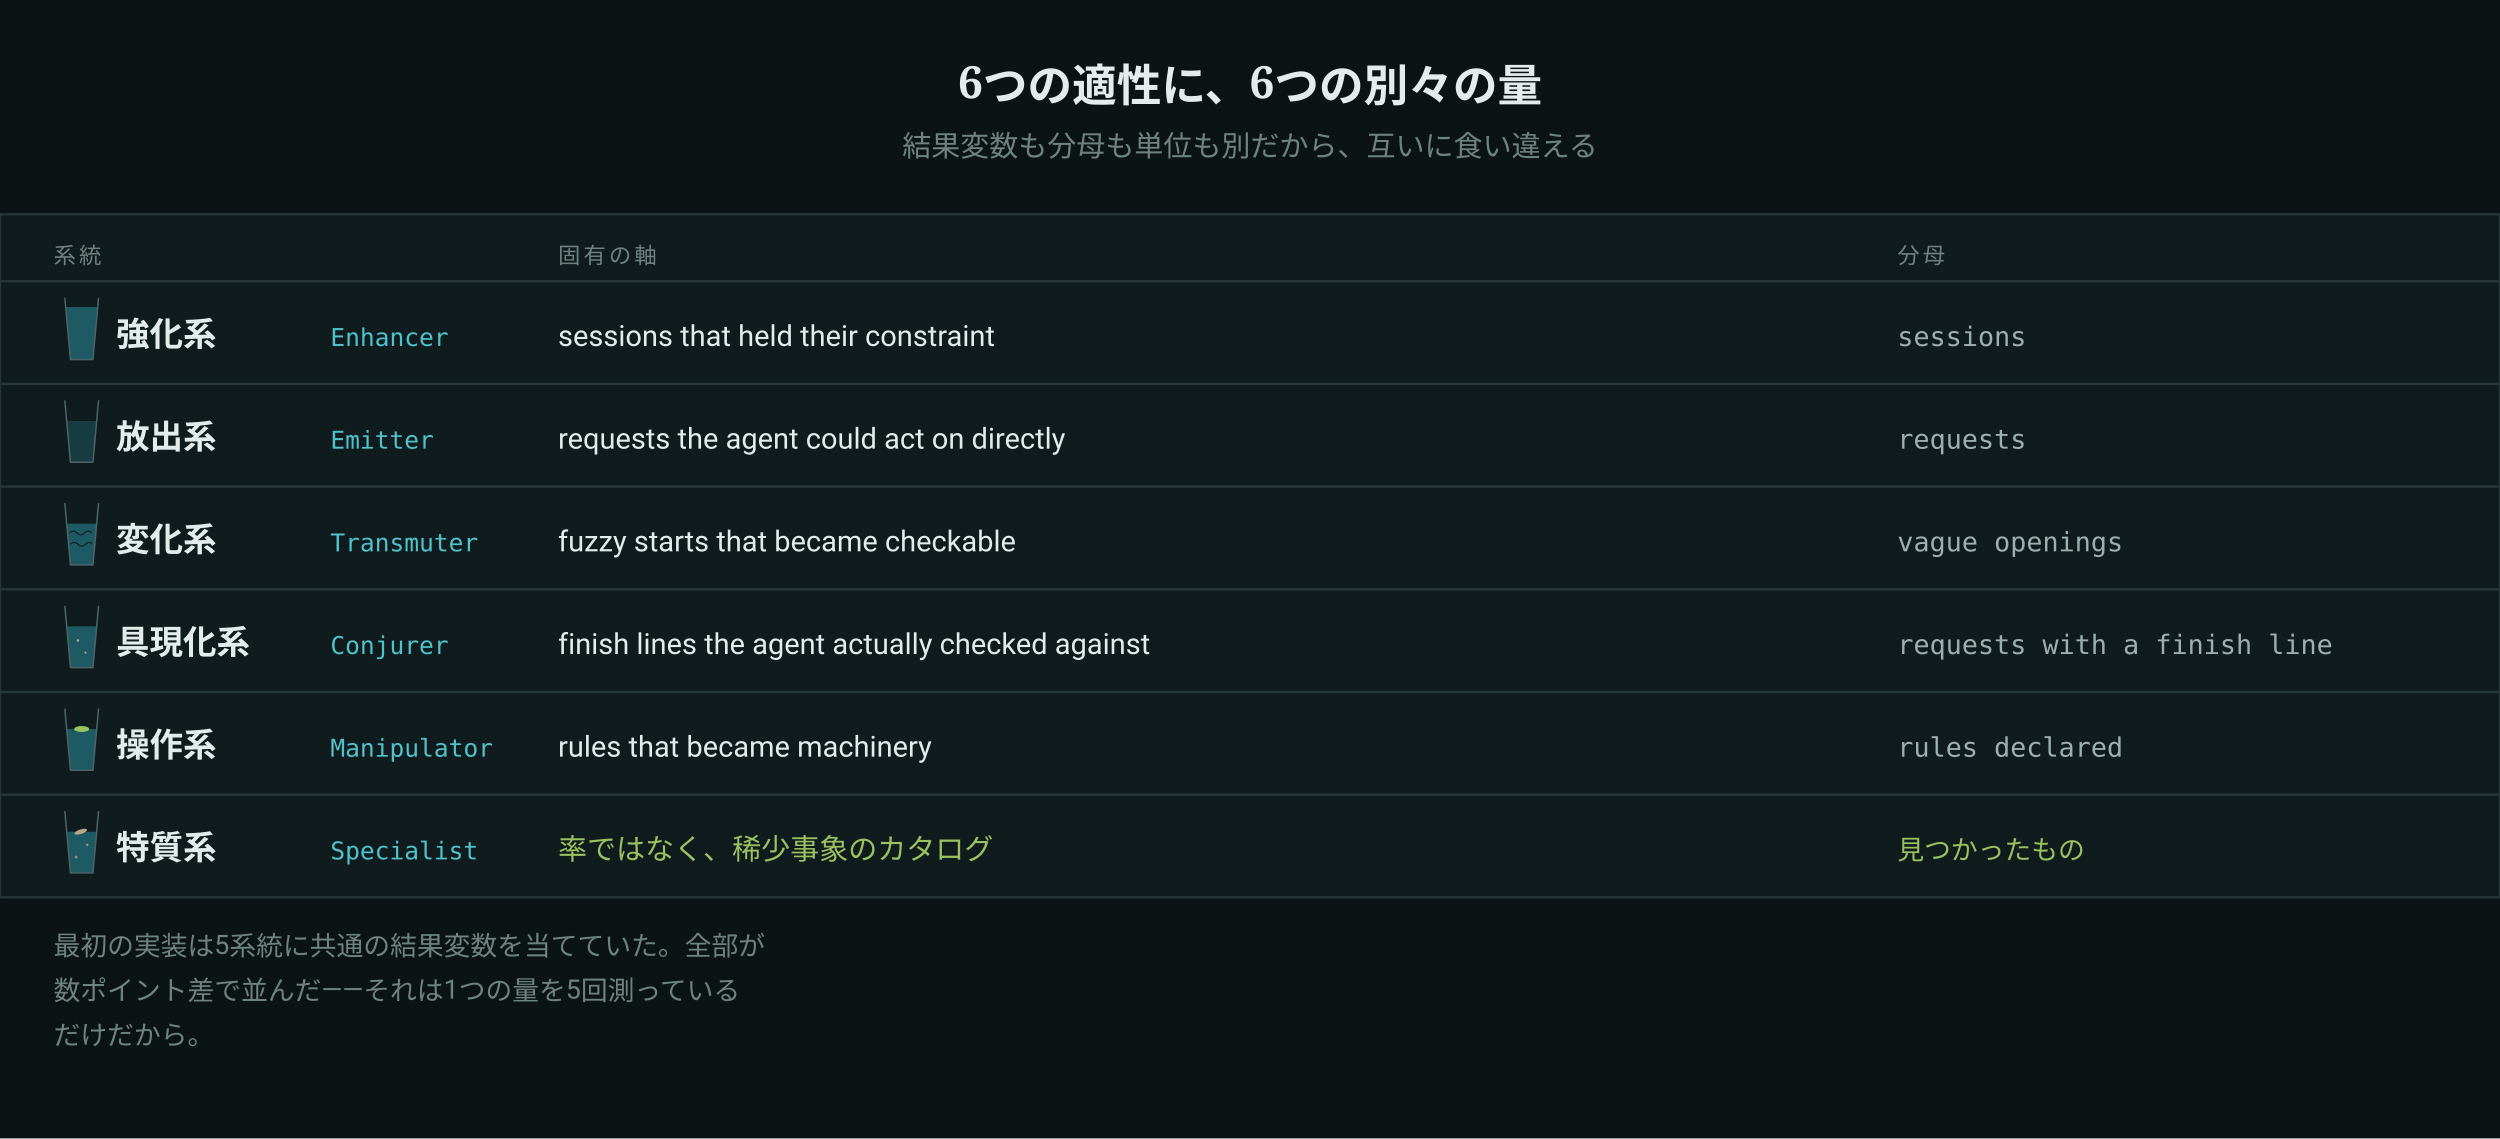
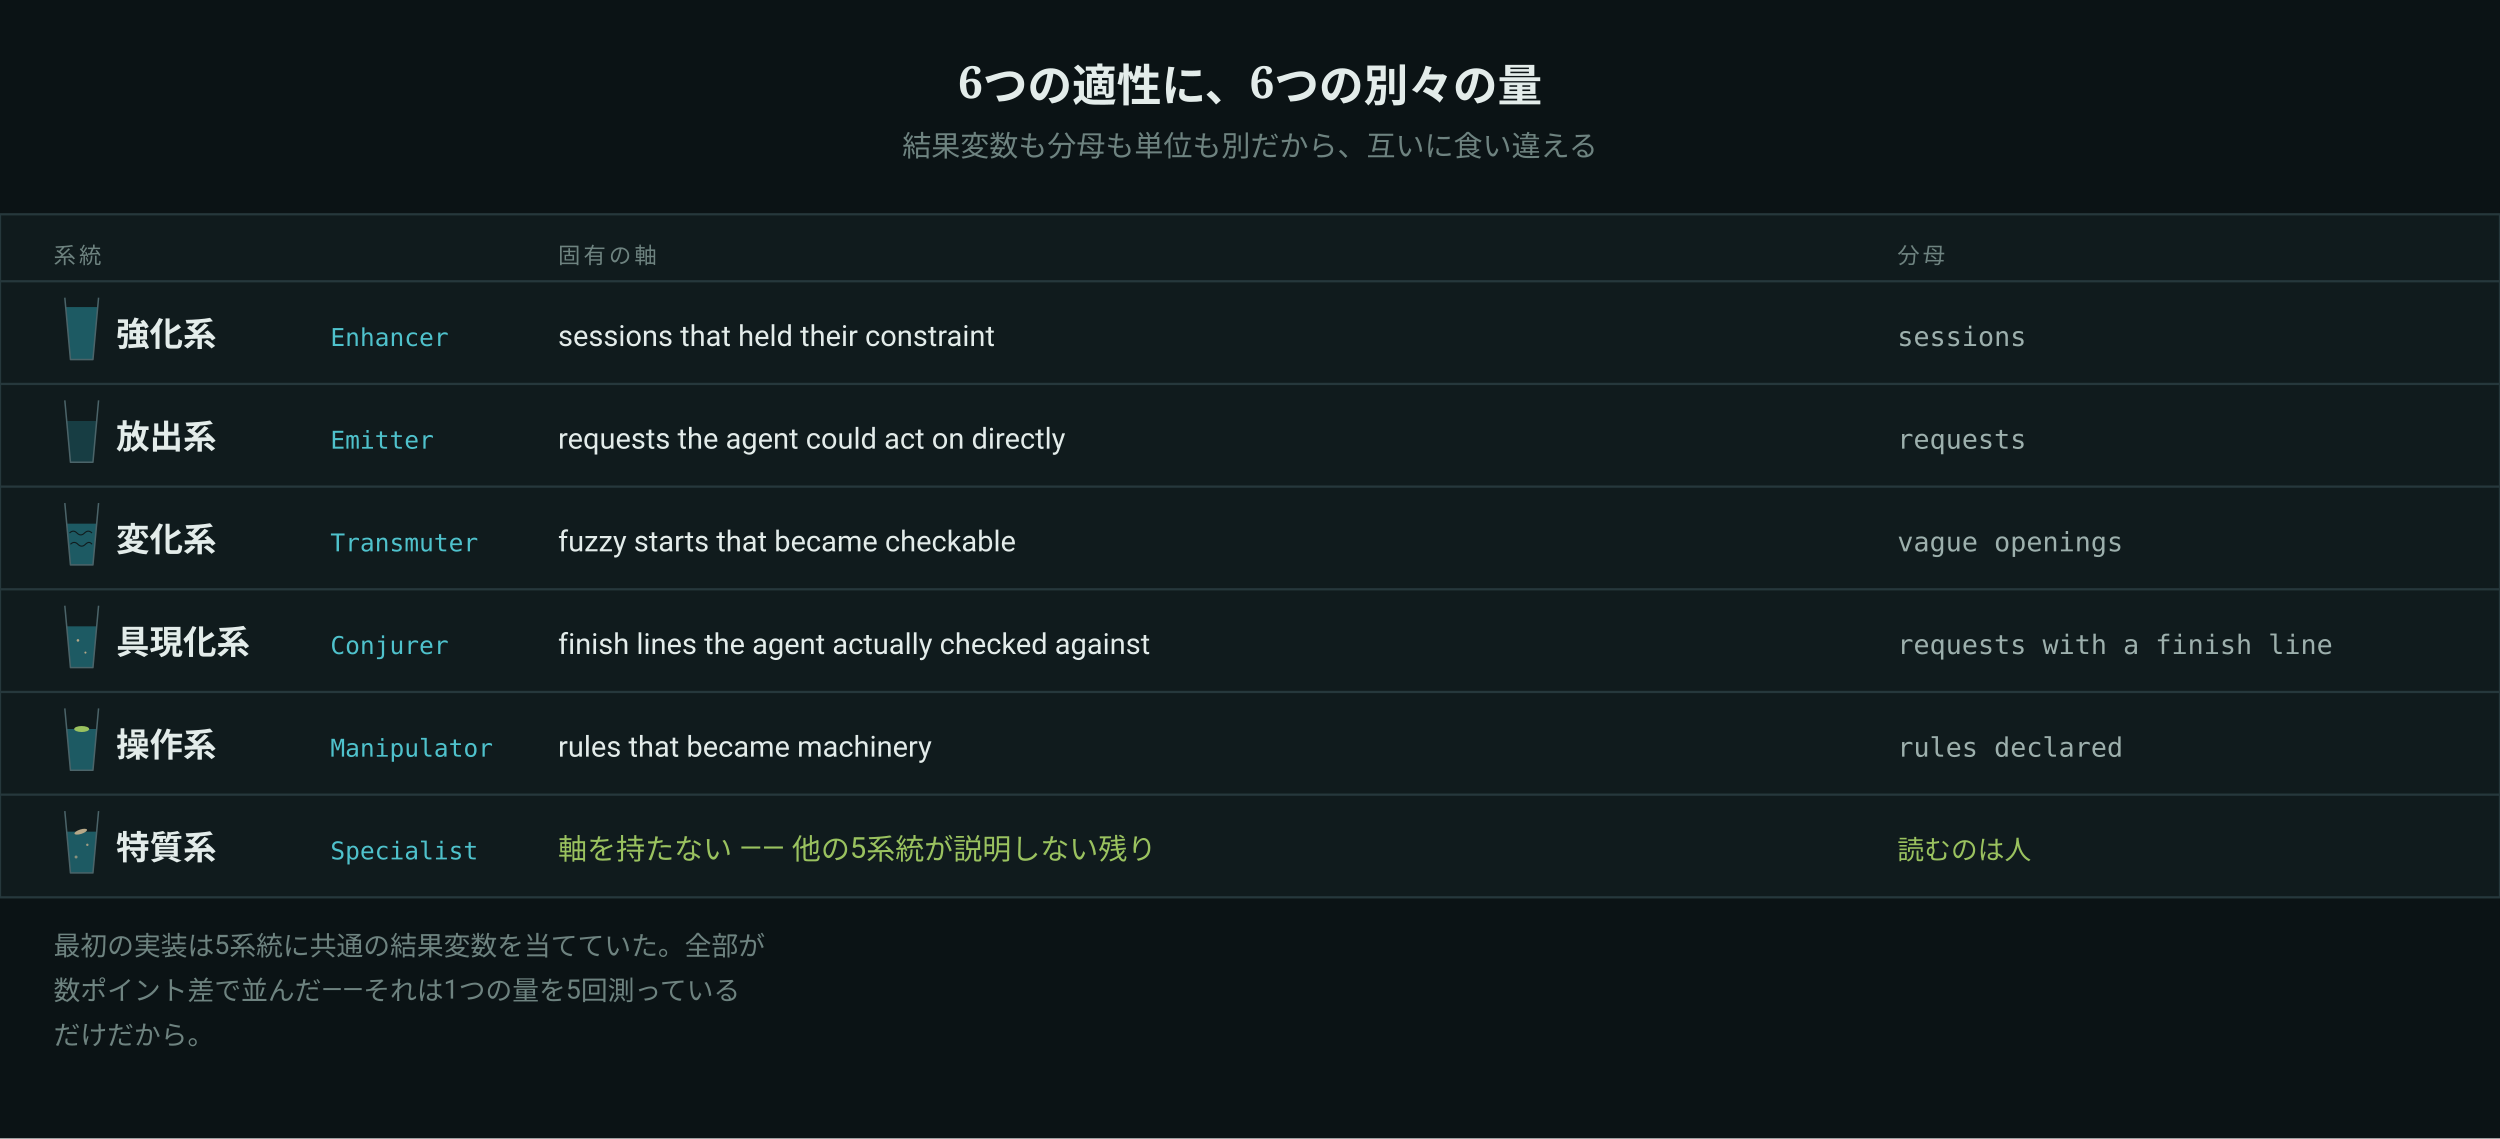
<svg xmlns="http://www.w3.org/2000/svg" viewBox="0 0 1120 510" width="1120" height="510" role="img" aria-label="each aptitude measured against its own outcome, with its own denominator">
  <rect width="1120" height="510" fill="#0b1315" />
  <text x="560" y="44" font-family="Georgia,'Hiragino Mincho ProN','Yu Mincho',serif" font-size="20" fill="#e3ecea" text-anchor="middle" font-weight="700">6つの適性に、6つの別々の量</text>
  <text x="560" y="70" font-family="system-ui,-apple-system,'Segoe UI',Roboto,'Hiragino Sans','Yu Gothic UI',Meiryo,sans-serif" font-size="13" fill="#6e8380" text-anchor="middle" font-weight="400">結果変数も分母も単位も別だから、互いに食い違える</text>
  <rect x="0" y="96" width="1120" height="306" fill="#101b1d" stroke="#26383c" />
  <text x="24" y="118" font-family="ui-monospace,'Cascadia Mono',Consolas,monospace" font-size="10" fill="#6e8380" text-anchor="start" font-weight="400" letter-spacing="1.4">系統</text>
  <text x="250" y="118" font-family="ui-monospace,'Cascadia Mono',Consolas,monospace" font-size="10" fill="#6e8380" text-anchor="start" font-weight="400" letter-spacing="1.4">固有の軸</text>
  <text x="850" y="118" font-family="ui-monospace,'Cascadia Mono',Consolas,monospace" font-size="10" fill="#6e8380" text-anchor="start" font-weight="400" letter-spacing="1.4">分母</text>
  <path d="M0 126 L1120 126" stroke="#26383c" stroke-width="1" />
  <g transform="translate(24,130) scale(0.42)">
    <path fill="#1d5a63" d="M13 18 L47 18 L42 74 L18 74 Z" />
    <path fill="none" stroke="#4b6469" stroke-width="1.6" stroke-linejoin="round" d="M12 8 L18 74 L42 74 L48 8" />
  </g>
  <text x="52" y="155" font-family="Georgia,'Hiragino Mincho ProN','Yu Mincho',serif" font-size="15" fill="#e3ecea" text-anchor="start" font-weight="700">強化系</text>
  <text x="148" y="155" font-family="ui-monospace,'Cascadia Mono',Consolas,monospace" font-size="11" fill="#4fc2cc" text-anchor="start" font-weight="400">Enhancer</text>
  <text x="250" y="155" font-family="system-ui,-apple-system,'Segoe UI',Roboto,'Hiragino Sans','Yu Gothic UI',Meiryo,sans-serif" font-size="13" fill="#e3ecea" text-anchor="start" font-weight="400">sessions that held their constraint</text>
  <text x="850" y="155" font-family="ui-monospace,'Cascadia Mono',Consolas,monospace" font-size="12" fill="#9db0ad" text-anchor="start" font-weight="400">sessions</text>
  <path d="M0 172 L1120 172" stroke="#26383c" stroke-width="1" />
  <g transform="translate(24,176) scale(0.42)">
    <path fill="#1d5a63" d="M14 30 L46 30 L42 74 L18 74 Z" opacity=".55" />
    <path fill="none" stroke="#4b6469" stroke-width="1.6" stroke-linejoin="round" d="M12 8 L18 74 L42 74 L48 8" />
  </g>
  <text x="52" y="201" font-family="Georgia,'Hiragino Mincho ProN','Yu Mincho',serif" font-size="15" fill="#e3ecea" text-anchor="start" font-weight="700">放出系</text>
  <text x="148" y="201" font-family="ui-monospace,'Cascadia Mono',Consolas,monospace" font-size="11" fill="#4fc2cc" text-anchor="start" font-weight="400">Emitter</text>
  <text x="250" y="201" font-family="system-ui,-apple-system,'Segoe UI',Roboto,'Hiragino Sans','Yu Gothic UI',Meiryo,sans-serif" font-size="13" fill="#e3ecea" text-anchor="start" font-weight="400">requests the agent could act on directly</text>
  <text x="850" y="201" font-family="ui-monospace,'Cascadia Mono',Consolas,monospace" font-size="12" fill="#9db0ad" text-anchor="start" font-weight="400">requests</text>
  <path d="M0 218 L1120 218" stroke="#26383c" stroke-width="1" />
  <g transform="translate(24,222) scale(0.42)">
    <path fill="#1d5a63" d="M14 30 L46 30 L42 74 L18 74 Z" />
    <path fill="none" stroke="#101b1d" stroke-width="1.2" d="M17 40 q4 -4 8 0 t8 0 t8 0" />
    <path fill="none" stroke="#101b1d" stroke-width="1.2" d="M18 52 q4 -4 8 0 t8 0 t7 0" />
    <path fill="none" stroke="#4b6469" stroke-width="1.6" stroke-linejoin="round" d="M12 8 L18 74 L42 74 L48 8" />
  </g>
  <text x="52" y="247" font-family="Georgia,'Hiragino Mincho ProN','Yu Mincho',serif" font-size="15" fill="#e3ecea" text-anchor="start" font-weight="700">変化系</text>
  <text x="148" y="247" font-family="ui-monospace,'Cascadia Mono',Consolas,monospace" font-size="11" fill="#4fc2cc" text-anchor="start" font-weight="400">Transmuter</text>
  <text x="250" y="247" font-family="system-ui,-apple-system,'Segoe UI',Roboto,'Hiragino Sans','Yu Gothic UI',Meiryo,sans-serif" font-size="13" fill="#e3ecea" text-anchor="start" font-weight="400">fuzzy starts that became checkable</text>
  <text x="850" y="247" font-family="ui-monospace,'Cascadia Mono',Consolas,monospace" font-size="12" fill="#9db0ad" text-anchor="start" font-weight="400">vague openings</text>
  <path d="M0 264 L1120 264" stroke="#26383c" stroke-width="1" />
  <g transform="translate(24,268) scale(0.42)">
    <path fill="#1d5a63" d="M14 30 L46 30 L42 74 L18 74 Z" />
    <circle fill="#b7a888" cx="26" cy="45" r="1.4" />
    <circle fill="#b7a888" cx="34" cy="58" r="1.1" />
    <path fill="none" stroke="#4b6469" stroke-width="1.6" stroke-linejoin="round" d="M12 8 L18 74 L42 74 L48 8" />
  </g>
  <text x="52" y="293" font-family="Georgia,'Hiragino Mincho ProN','Yu Mincho',serif" font-size="15" fill="#e3ecea" text-anchor="start" font-weight="700">具現化系</text>
  <text x="148" y="293" font-family="ui-monospace,'Cascadia Mono',Consolas,monospace" font-size="11" fill="#4fc2cc" text-anchor="start" font-weight="400">Conjurer</text>
  <text x="250" y="293" font-family="system-ui,-apple-system,'Segoe UI',Roboto,'Hiragino Sans','Yu Gothic UI',Meiryo,sans-serif" font-size="13" fill="#e3ecea" text-anchor="start" font-weight="400">finish lines the agent actually checked against</text>
  <text x="850" y="293" font-family="ui-monospace,'Cascadia Mono',Consolas,monospace" font-size="12" fill="#9db0ad" text-anchor="start" font-weight="400">requests with a finish line</text>
  <path d="M0 310 L1120 310" stroke="#26383c" stroke-width="1" />
  <g transform="translate(24,314) scale(0.42)">
    <path fill="#1d5a63" d="M14 30 L46 30 L42 74 L18 74 Z" />
    <g>
      <ellipse fill="#9ac25f" cx="30" cy="30" rx="8" ry="3.2" />
    </g>
    <path fill="none" stroke="#4b6469" stroke-width="1.6" stroke-linejoin="round" d="M12 8 L18 74 L42 74 L48 8" />
  </g>
  <text x="52" y="339" font-family="Georgia,'Hiragino Mincho ProN','Yu Mincho',serif" font-size="15" fill="#e3ecea" text-anchor="start" font-weight="700">操作系</text>
  <text x="148" y="339" font-family="ui-monospace,'Cascadia Mono',Consolas,monospace" font-size="11" fill="#4fc2cc" text-anchor="start" font-weight="400">Manipulator</text>
  <text x="250" y="339" font-family="system-ui,-apple-system,'Segoe UI',Roboto,'Hiragino Sans','Yu Gothic UI',Meiryo,sans-serif" font-size="13" fill="#e3ecea" text-anchor="start" font-weight="400">rules that became machinery</text>
  <text x="850" y="339" font-family="ui-monospace,'Cascadia Mono',Consolas,monospace" font-size="12" fill="#9db0ad" text-anchor="start" font-weight="400">rules declared</text>
  <path d="M0 356 L1120 356" stroke="#26383c" stroke-width="1" />
  <g transform="translate(24,360) scale(0.42)">
    <path fill="#1d5a63" d="M14 30 L46 30 L42 74 L18 74 Z" />
    <ellipse fill="#b7a888" cx="29" cy="30" rx="7" ry="2.4" transform="rotate(-18 29 30)" />
    <circle fill="#b7a888" cx="36" cy="44" r="1.3" opacity=".85" />
    <circle fill="#b7a888" cx="24" cy="57" r="1.6" opacity=".7" />
    <path fill="none" stroke="#4b6469" stroke-width="1.6" stroke-linejoin="round" d="M12 8 L18 74 L42 74 L48 8" />
  </g>
  <text x="52" y="385" font-family="Georgia,'Hiragino Mincho ProN','Yu Mincho',serif" font-size="15" fill="#e3ecea" text-anchor="start" font-weight="700">特質系</text>
  <text x="148" y="385" font-family="ui-monospace,'Cascadia Mono',Consolas,monospace" font-size="11" fill="#4fc2cc" text-anchor="start" font-weight="400">Specialist</text>
-   <text x="250" y="385" font-family="system-ui,-apple-system,'Segoe UI',Roboto,'Hiragino Sans','Yu Gothic UI',Meiryo,sans-serif" font-size="13" fill="#9ac25f" text-anchor="start" font-weight="400">率ではなく、稀少事象のカタログ</text>
-   <text x="850" y="385" font-family="ui-monospace,'Cascadia Mono',Consolas,monospace" font-size="12" fill="#9ac25f" text-anchor="start" font-weight="400">見つかったもの</text>
+   <text x="250" y="385" font-family="system-ui,-apple-system,'Segoe UI',Roboto,'Hiragino Sans','Yu Gothic UI',Meiryo,sans-serif" font-size="13" fill="#9ac25f" text-anchor="start" font-weight="400">軸を持たない ―― 他の5系統が説明しない残り</text>
+   <text x="850" y="385" font-family="ui-monospace,'Cascadia Mono',Consolas,monospace" font-size="12" fill="#9ac25f" text-anchor="start" font-weight="400">読むのは人</text>
  <text x="24" y="428" font-family="system-ui,-apple-system,'Segoe UI',Roboto,'Hiragino Sans','Yu Gothic UI',Meiryo,sans-serif" font-size="12" fill="#6e8380" text-anchor="start" font-weight="400">最初の実装は5系統に共通の結果変数を当てていた。全部が</text>
  <text x="24" y="448" font-family="system-ui,-apple-system,'Segoe UI',Roboto,'Hiragino Sans','Yu Gothic UI',Meiryo,sans-serif" font-size="12" fill="#6e8380" text-anchor="start" font-weight="400">数ポイント差で並んだ——それは1つの量を5回測っている</text>
  <text x="24" y="468" font-family="system-ui,-apple-system,'Segoe UI',Roboto,'Hiragino Sans','Yu Gothic UI',Meiryo,sans-serif" font-size="12" fill="#6e8380" text-anchor="start" font-weight="400">だけだから。</text>
</svg>
